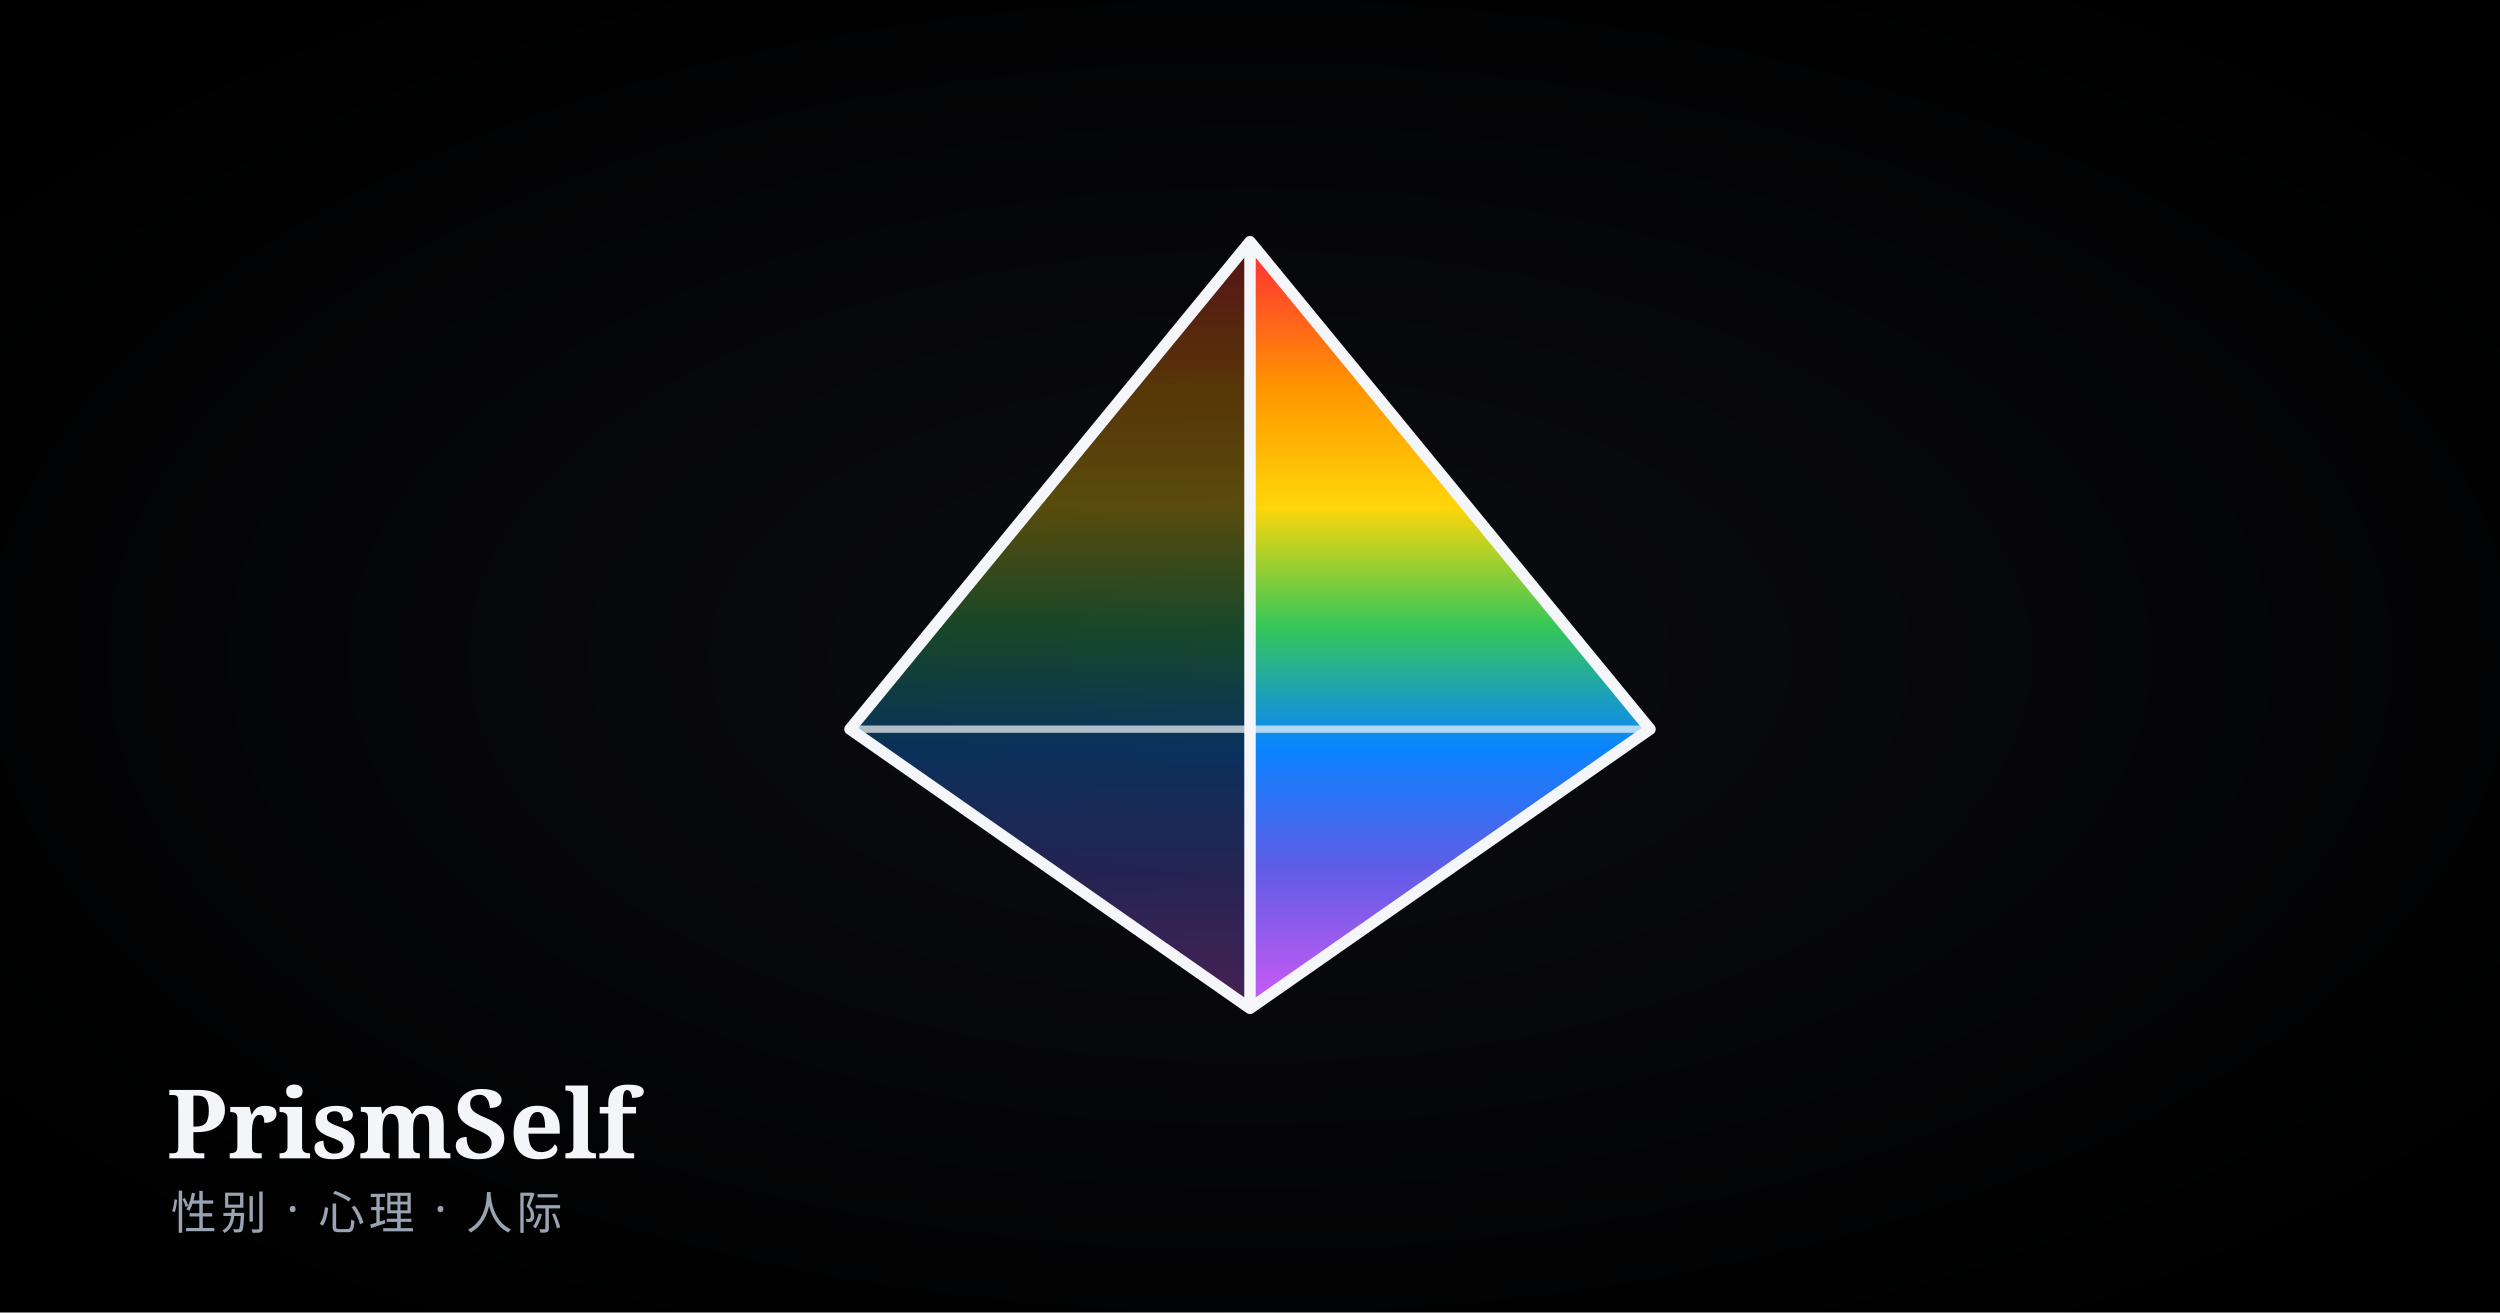
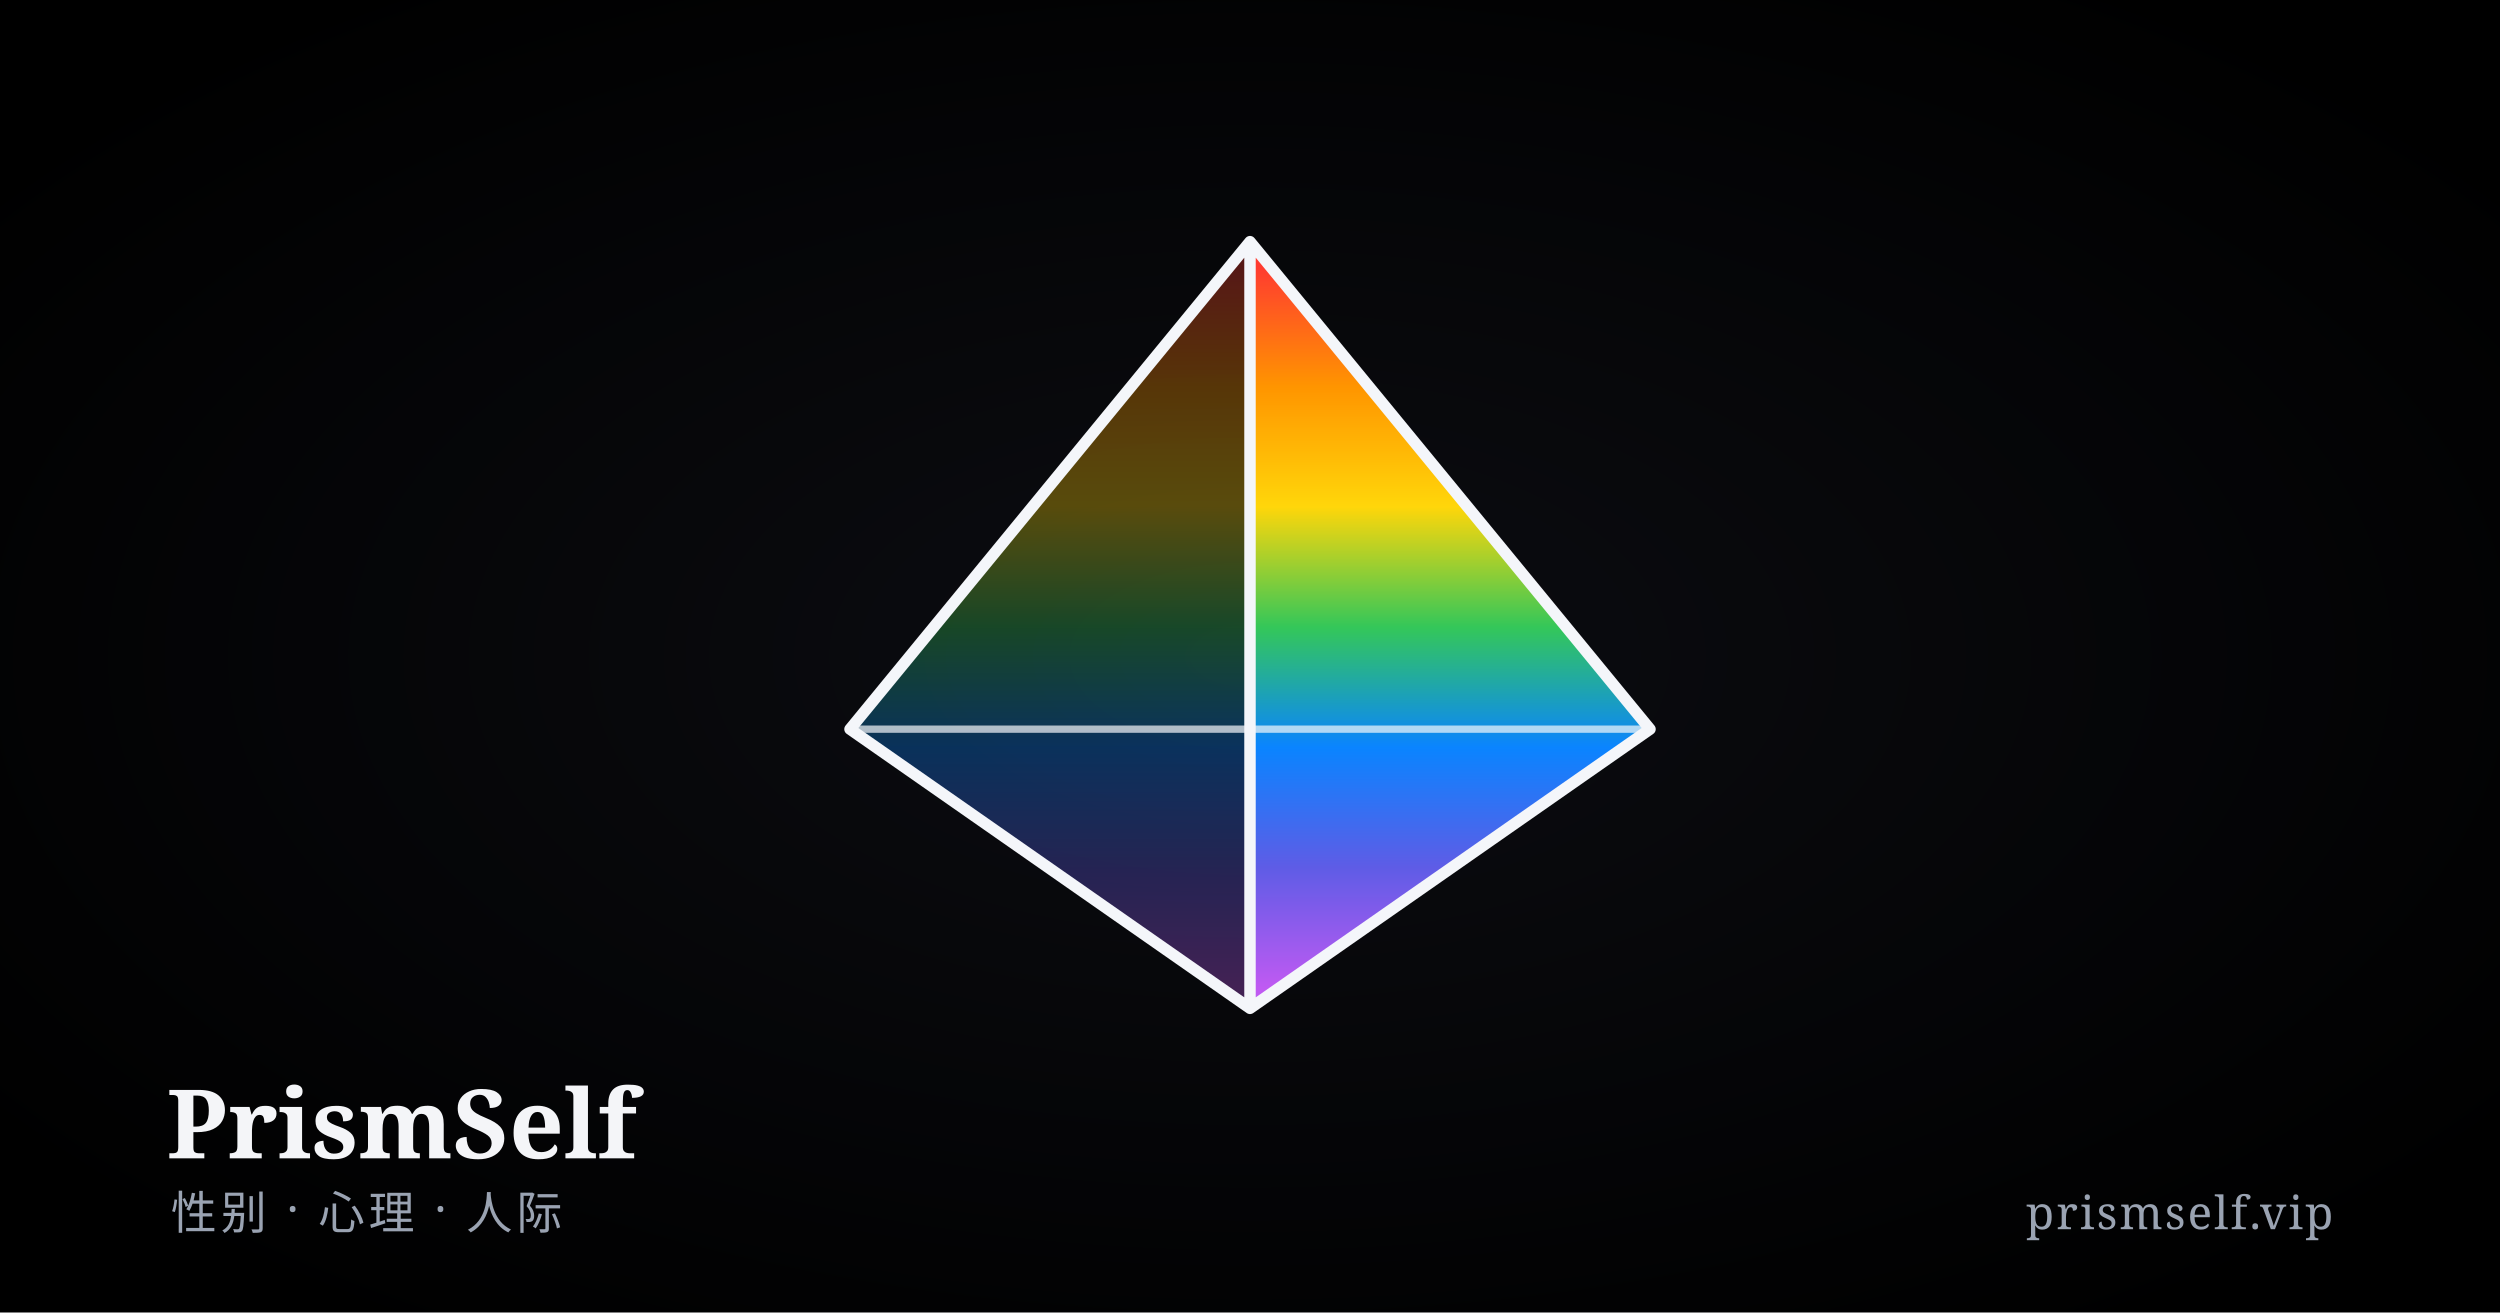
<svg xmlns="http://www.w3.org/2000/svg" width="1200" height="630" viewBox="0 0 1200 630" role="img" aria-labelledby="title desc" shape-rendering="geometricPrecision">
  <defs>
    <radialGradient id="bg" cx="50%" cy="50%" r="62%">
      <stop offset="0" stop-color="#0c0d12" />
      <stop offset="1" stop-color="#000000" />
    </radialGradient>
    <linearGradient id="spectrum" x1="600" y1="128" x2="600" y2="474" gradientUnits="userSpaceOnUse">
      <stop stop-color="#ff3b30" />
      <stop offset=".167" stop-color="#ff9500" />
      <stop offset=".333" stop-color="#ffd60a" />
      <stop offset=".5" stop-color="#34c759" />
      <stop offset=".667" stop-color="#0a84ff" />
      <stop offset=".833" stop-color="#5e5ce6" />
      <stop offset="1" stop-color="#bf5af2" />
    </linearGradient>
  </defs>
  <rect width="1200" height="630" fill="url(#bg)" />
  <path d="M600 116 408 350 600 484Z" fill="url(#spectrum)" fill-opacity=".32" />
  <path d="M600 116 792 350 600 484Z" fill="url(#spectrum)" />
  <line x1="408" y1="350" x2="792" y2="350" stroke="#F7F8FB" stroke-width="3.5" stroke-opacity=".7" />
  <path d="M600 116 792 350 600 484 408 350ZM600 116V484" fill="none" stroke="#F4F6FA" stroke-width="5.5" stroke-opacity="1" stroke-linejoin="round" />
  <text x="80" y="556" font-family="Georgia, 'Noto Serif SC', serif" font-size="46" font-weight="700" fill="#f4f5f8">PrismSelf</text>
  <text x="82" y="590" font-family="Georgia, 'Noto Serif SC', serif" font-size="22" fill="#9aa3b2" letter-spacing="2">性别 · 心理 · 人际</text>
+   <text x="1120" y="590" text-anchor="end" font-family="Georgia, serif" font-size="22" fill="#9aa3b2" letter-spacing="1">prismself.vip</text>
</svg>
